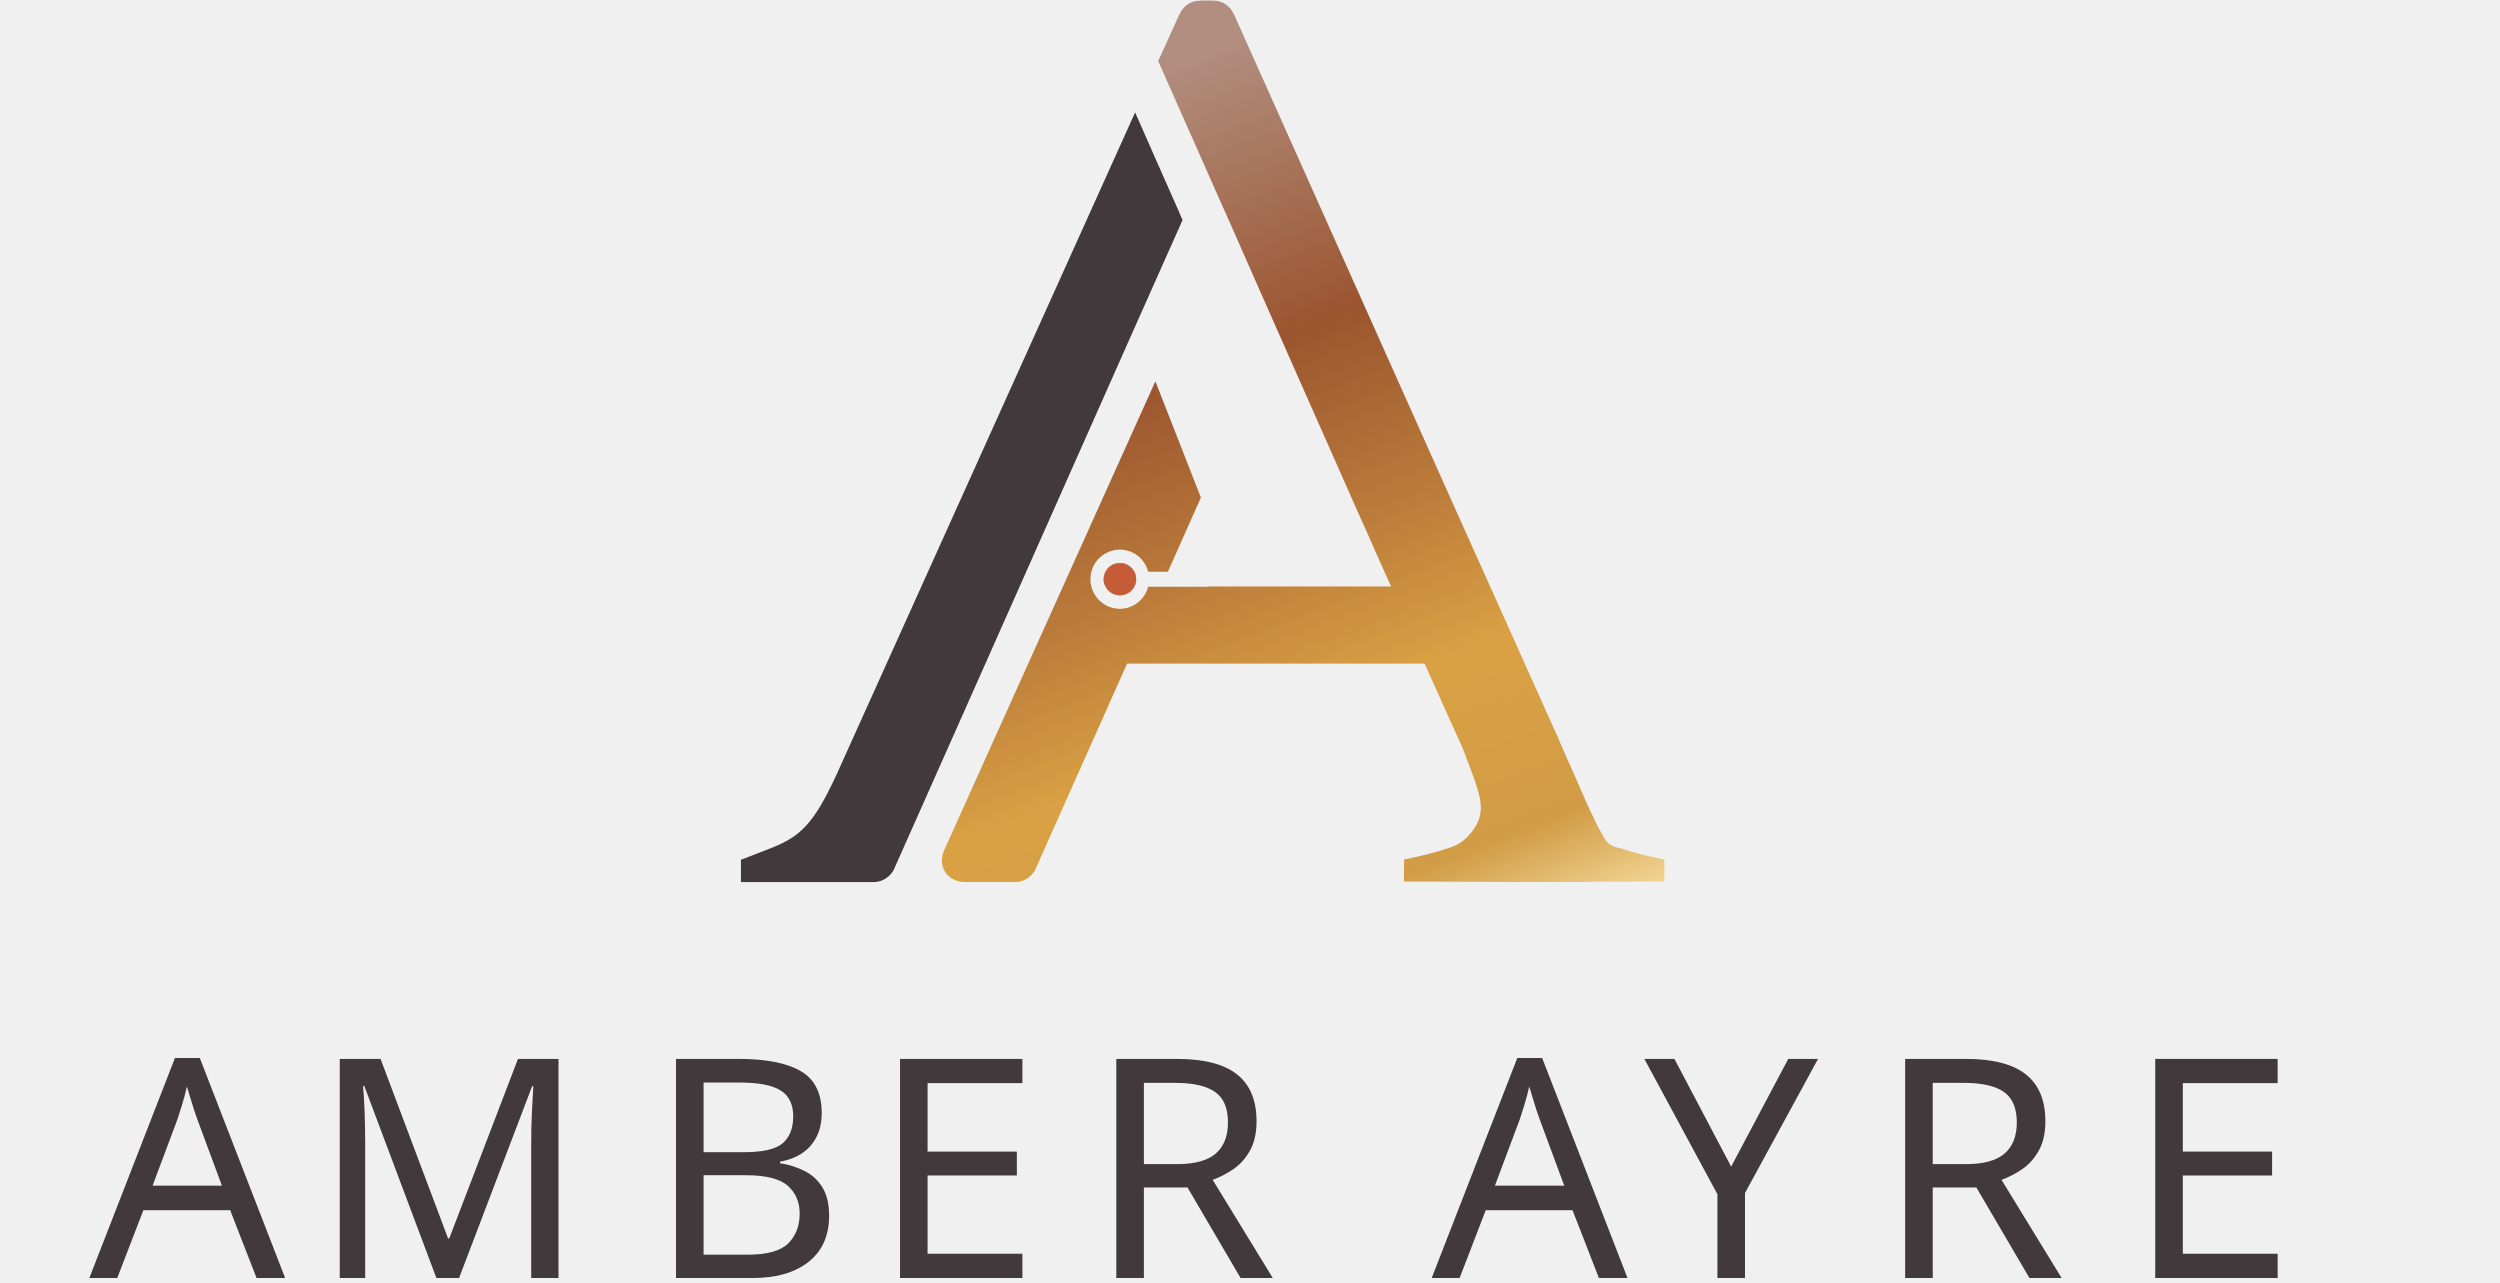
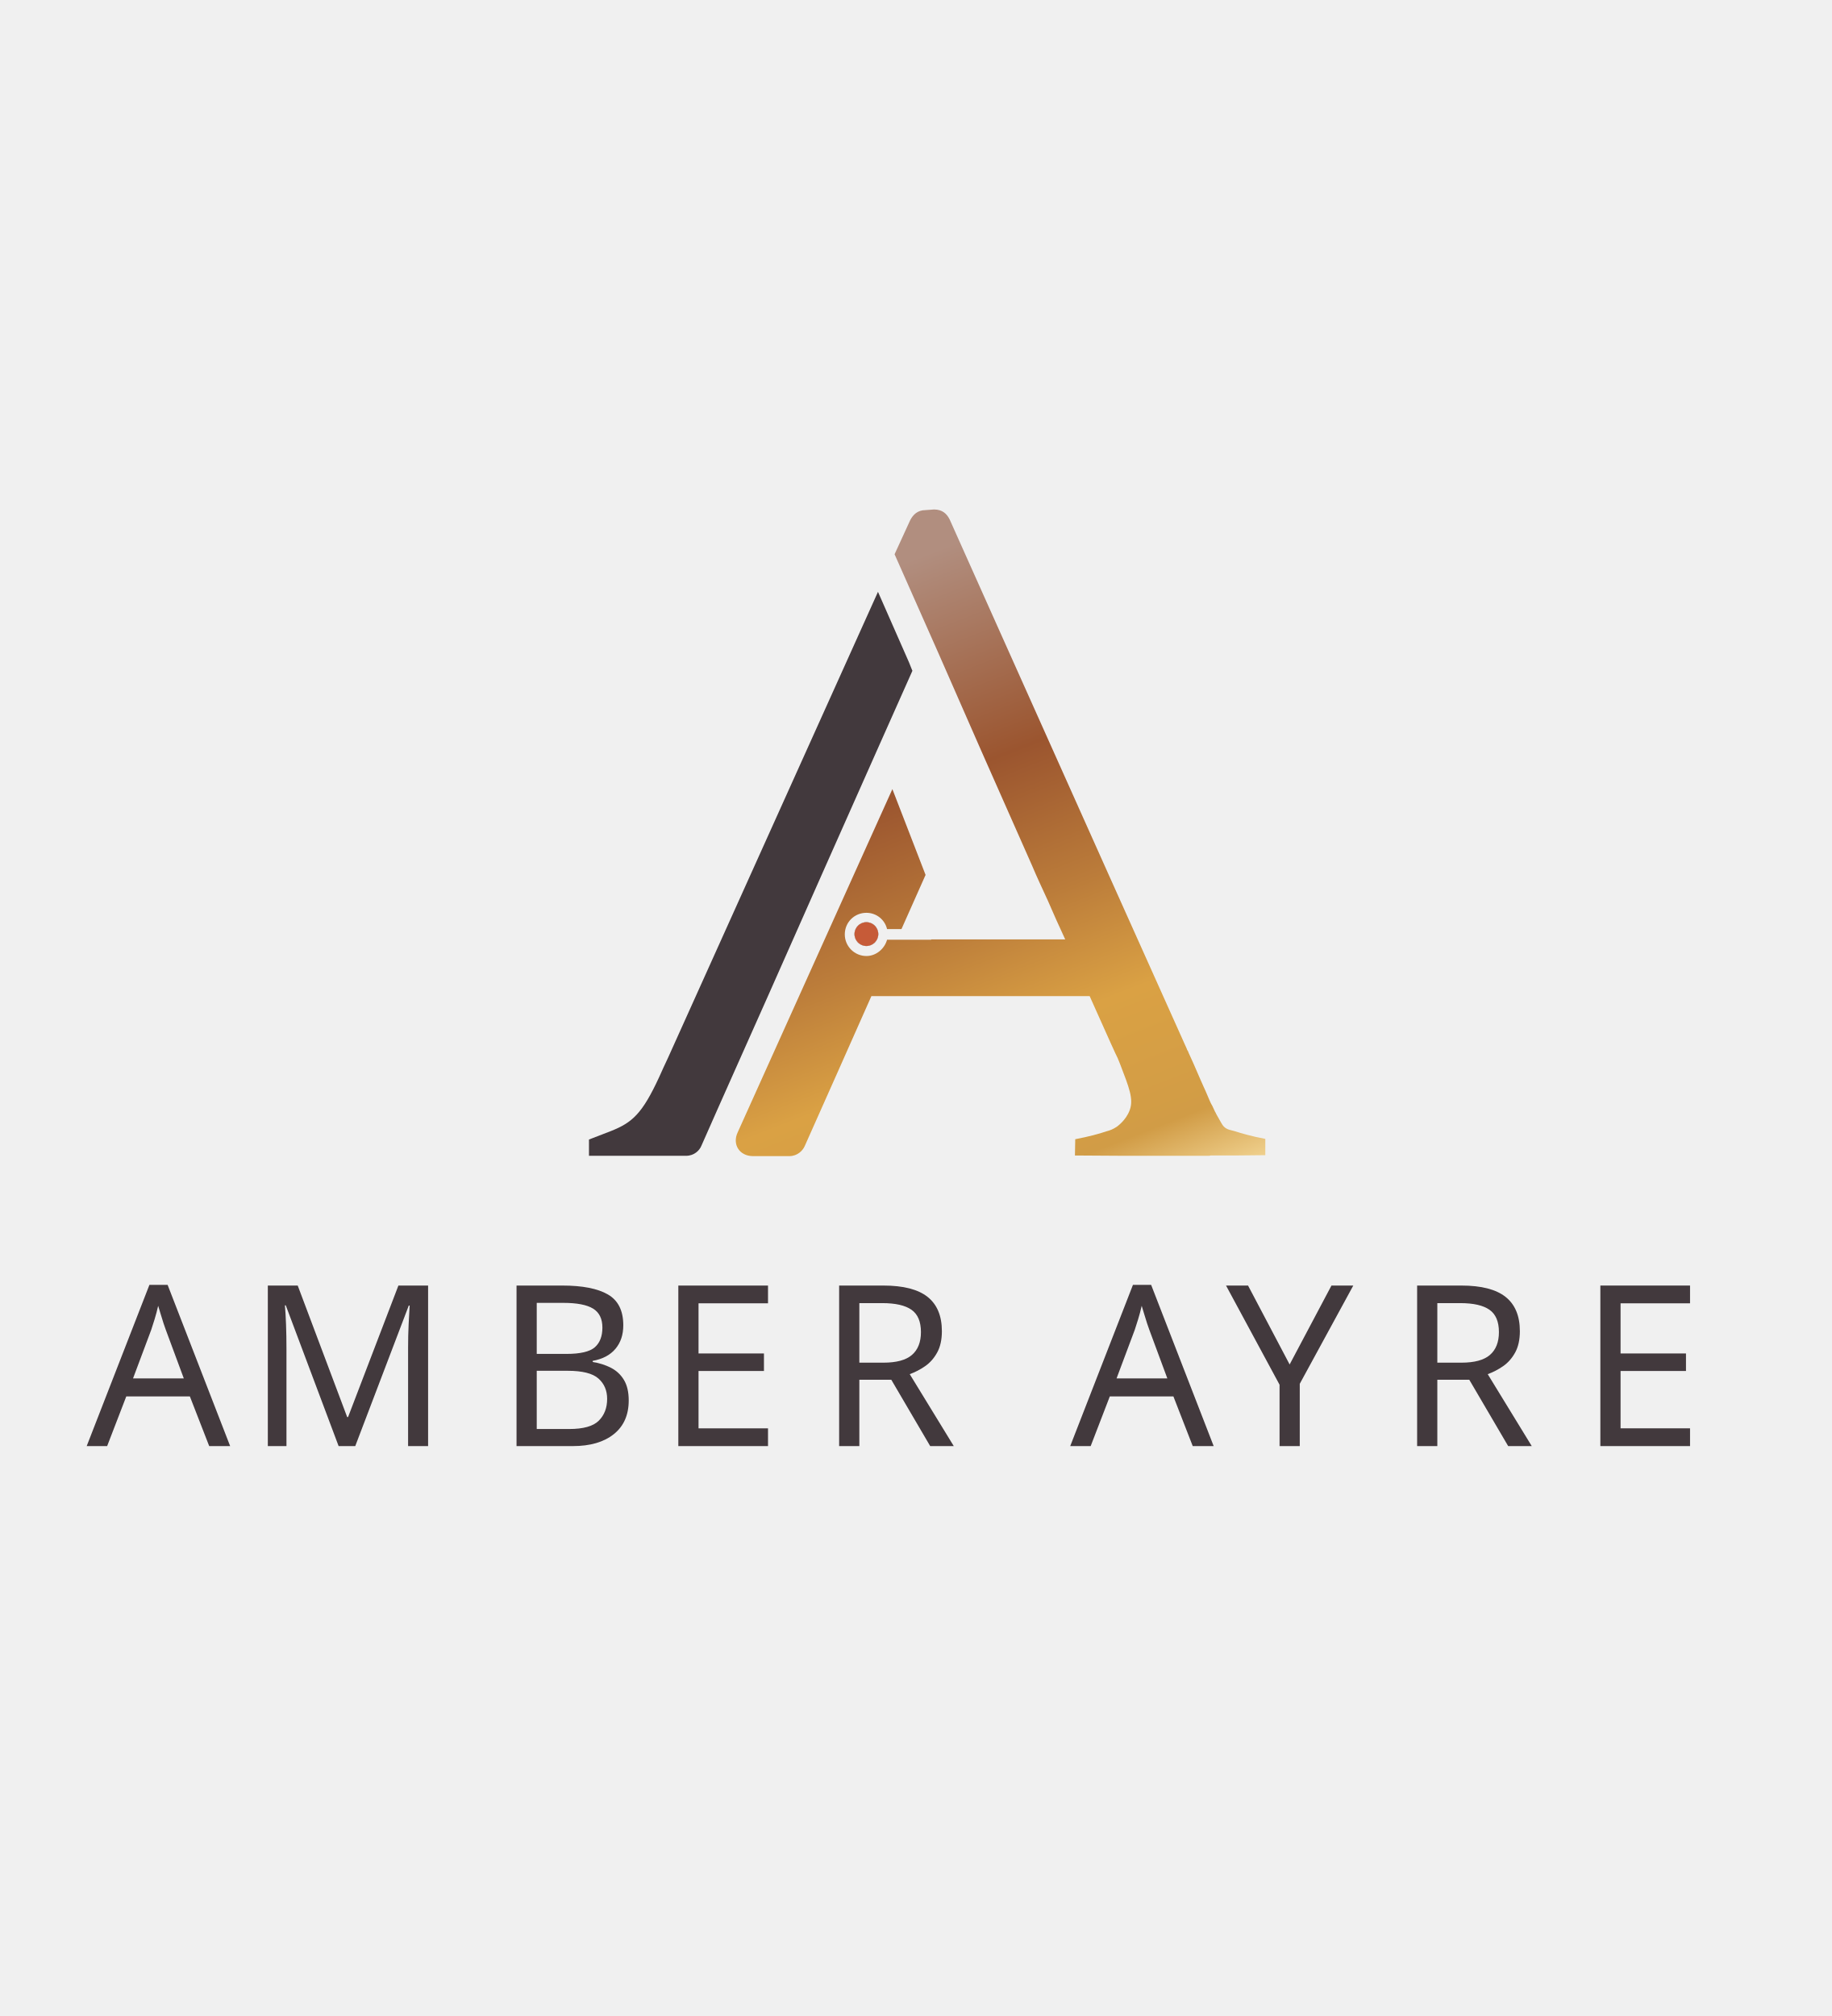
- <svg xmlns="http://www.w3.org/2000/svg" id="Layer_2" data-name="Layer 2" viewBox="0 0 585 300">
-   <defs>
-     <style>
-       .cls-1 {
-         fill: none;
-       }
- 
-       .cls-2 {
-         fill: url(#linear-gradient);
-       }
- 
-       .cls-3 {
-         clip-path: url(#clippath);
-       }
- 
-       .cls-4 {
-         letter-spacing: 0em;
-       }
- 
-       .cls-5 {
-         fill: #fff;
-       }
- 
-       .cls-6 {
-         fill: #c65b38;
-       }
- 
-       .cls-7 {
-         fill: #23423d;
-       }
- 
-       .cls-8, .cls-9 {
-         fill: #42393d;
-       }
- 
-       .cls-10 {
-         letter-spacing: .08em;
-       }
- 
-       .cls-11 {
-         letter-spacing: -.02em;
-       }
- 
-       .cls-12 {
-         clip-path: url(#clippath-1);
-       }
- 
-       .cls-13 {
-         clip-path: url(#clippath-2);
-       }
- 
-       .cls-9 {
-         font-family: LeMondeLivreClaStd-Demi, 'Le Monde Livre Cla Std';
-         font-size: 71.8px;
-         font-weight: 300;
-       }
- 
-       .cls-14 {
-         letter-spacing: .11em;
-       }
- 
-       .cls-15 {
-         letter-spacing: .08em;
-       }
-     </style>
-     <clipPath id="clippath">
-       <rect class="cls-1" x="12.21" y=".16" width="630.25" height="318" />
-     </clipPath>
-     <clipPath id="clippath-1">
-       <path class="cls-1" d="m280.89.16c-2.63,0-4.04,1.47-4.91,3.22l-4.97,10.9,13.69,30.89,2.93,6.56,5.03,11.43,6.14,13.89,16.2,36.57c1.64,3.75,3.28,7.44,4.97,11.14,1.81,4.22,3.69,8.38,5.56,12.48h-42.76v.06s-14.1,0-14.1,0c-.76,2.93-3.45,5.16-6.61,5.16-3.8,0-6.9-3.11-6.9-6.92,0-3.87,3.1-6.92,6.9-6.92,3.16,0,5.85,2.17,6.61,5.16h4.62c2.57-5.8,5.15-11.55,7.72-17.35l-10.65-27.2-49.37,109.6c-1.75,3.75.53,7.56,4.91,7.56h11.58c2.63,0,4.33-1.76,4.91-3.22,7.14-15.94,14.21-31.94,21.35-47.89h69.61s6.9,15.36,6.9,15.36l.59,1.29c.41.94.94,1.99,1.46,3.22.06.18.12.35.18.53.18.47.41,1,.58,1.52,2.81,7.33,4.27,11.02,2.98,14.54-1.17,3.28-3.98,5.22-4.15,5.33-1.17.82-2.22,1.17-3.39,1.52-2.34.76-5.67,1.7-9.94,2.52l-.06,5.16c9.12.06,18.25.06,27.32.12h15.5c.18,0,.41,0,.59-.06,5.85,0,11.7,0,17.55-.06v-5.16c-4.33-.82-7.66-1.76-9.94-2.52-1.05-.29-2.4-.41-3.39-1.52-.47-.47-.93-1.35-1.93-3.11-.18-.29-.29-.59-.47-.88-.12-.23-.23-.47-.29-.59-.06-.12-.12-.23-.18-.41-.17-.35-.41-.88-.7-1.47l-.47-.94c-.29-.64-.64-1.41-1.05-2.29l-.58-1.35-.88-1.99-.76-1.76-2.34-5.27-1.46-3.34c-.12-.35-.29-.7-.47-1.05v-.06s-24.92-55.5-24.92-55.5l-35.56-79.48-15.32-34.23c-.88-1.76-2.34-3.22-4.97-3.22h-2.87Z" />
-     </clipPath>
-     <linearGradient id="linear-gradient" x1="-2451.51" y1="2457.69" x2="-2450.71" y2="2457.69" gradientTransform="translate(-841751.77 839923.81) rotate(90) scale(342.62 -342.62)" gradientUnits="userSpaceOnUse">
-       <stop offset="0" stop-color="#b18e7f" />
-       <stop offset=".07" stop-color="#b18e7f" />
-       <stop offset=".32" stop-color="#9b552f" />
-       <stop offset=".49" stop-color="#bb7c3a" />
-       <stop offset=".63" stop-color="#daa144" />
-       <stop offset=".76" stop-color="#d39d45" />
-       <stop offset=".79" stop-color="#d19c46" />
-       <stop offset=".9" stop-color="#fce6ab" />
-       <stop offset="1" stop-color="#fce6ab" />
-     </linearGradient>
-     <clipPath id="clippath-2">
-       <rect class="cls-1" x="12.21" y=".16" width="630.25" height="318" />
-     </clipPath>
-   </defs>
+ <svg xmlns="http://www.w3.org/2000/svg" xmlns:xlink="http://www.w3.org/1999/xlink" version="1.1" id="Layer_2_00000078023510459002680400000013682210249295601323_" x="0px" y="0px" viewBox="0 0 585 643.8" style="enable-background:new 0 0 585 643.8;" xml:space="preserve">
+   <style type="text/css">
+ 	.st0{clip-path:url(#SVGID_00000145737487891485255370000002300094522843427491_);}
+ 	.st1{fill:#42393D;}
+ 	.st2{clip-path:url(#SVGID_00000183945629970094406510000017959683998494596484_);}
+ 	.st3{fill:url(#SVGID_00000142868256120039600420000008567676094519460484_);}
+ 	.st4{clip-path:url(#SVGID_00000133524620375629305630000011201454142861476000_);}
+ 	.st5{fill:#23423D;}
+ 	.st6{fill:#FFFFFF;}
+ 	.st7{fill:#C65B38;}
+ 	.st8{font-family:'LeMondeLivreClaStd-Book';}
+ 	.st9{font-size:71.8px;}
+ 	.st10{letter-spacing:5;}
+ 	.st11{letter-spacing:-1;}
+ 	.st12{letter-spacing:7;}
+ </style>
  <g>
-     <g class="cls-3">
-       <path class="cls-8" d="m276.74,51.44c-3.8,8.5-7.6,17.06-11.41,25.61-11.58,26.08-23.16,52.16-34.75,78.25-7.08,15.94-14.21,31.94-21.29,47.89-.59,1.47-2.34,3.22-4.91,3.22h-31s0-5.22,0-5.22l6.96-2.7c6.84-2.7,10-5.51,15.38-17.17l1.4-3.11,1.35-2.99L265.62,26.3c3.28,7.5,6.61,15,9.94,22.51l1.05,2.46.12.18Z" />
+     <g>
+       <g>
+         <defs>
+           <rect id="SVGID_1_" x="26.9" y="162.9" width="630.2" height="318" />
+         </defs>
+         <clipPath id="SVGID_00000101813307066179338650000012872035686353129150_">
+           <use xlink:href="#SVGID_1_" style="overflow:visible;" />
+         </clipPath>
+         <g style="clip-path:url(#SVGID_00000101813307066179338650000012872035686353129150_);">
+           <path class="st1" d="M291.4,214.2c-3.8,8.5-7.6,17.1-11.4,25.6c-11.6,26.1-23.2,52.2-34.7,78.2C238.2,334,231,350,224,365.9      c-0.6,1.5-2.3,3.2-4.9,3.2h-31v-5.2l7-2.7c6.8-2.7,10-5.5,15.4-17.2l1.4-3.1l1.4-3l67.1-148.9c3.3,7.5,6.6,15,9.9,22.5l1,2.5      L291.4,214.2L291.4,214.2z" />
+         </g>
+       </g>
+       <g>
+         <defs>
+           <path id="SVGID_00000183249243709618682340000008015617145438168508_" d="M295.6,162.9c-2.6,0-4,1.5-4.9,3.2l-5,10.9l13.7,30.9      l2.9,6.6l5,11.4l6.1,13.9l16.2,36.6c1.6,3.8,3.3,7.4,5,11.1c1.8,4.2,3.7,8.4,5.6,12.5h-42.8v0.1h-14.1c-0.8,2.9-3.5,5.2-6.6,5.2      c-3.8,0-6.9-3.1-6.9-6.9c0-3.9,3.1-6.9,6.9-6.9c3.2,0,5.9,2.2,6.6,5.2h4.6c2.6-5.8,5.1-11.5,7.7-17.3L285,252l-49.4,109.6      c-1.8,3.8,0.5,7.6,4.9,7.6h11.6c2.6,0,4.3-1.8,4.9-3.2c7.1-15.9,14.2-31.9,21.3-47.9H348l6.9,15.4l0.6,1.3      c0.4,0.9,0.9,2,1.5,3.2c0.1,0.2,0.1,0.4,0.2,0.5c0.2,0.5,0.4,1,0.6,1.5c2.8,7.3,4.3,11,3,14.5c-1.2,3.3-4,5.2-4.1,5.3      c-1.2,0.8-2.2,1.2-3.4,1.5c-2.3,0.8-5.7,1.7-9.9,2.5l-0.1,5.2c9.1,0.1,18.2,0.1,27.3,0.1H386c0.2,0,0.4,0,0.6-0.1      c5.9,0,11.7,0,17.5-0.1v-5.2c-4.3-0.8-7.7-1.8-9.9-2.5c-1-0.3-2.4-0.4-3.4-1.5c-0.5-0.5-0.9-1.4-1.9-3.1      c-0.2-0.3-0.3-0.6-0.5-0.9c-0.1-0.2-0.2-0.5-0.3-0.6s-0.1-0.2-0.2-0.4c-0.2-0.4-0.4-0.9-0.7-1.5l-0.5-0.9      c-0.3-0.6-0.6-1.4-1-2.3l-0.6-1.4l-0.9-2l-0.8-1.8l-2.3-5.3l-1.5-3.3c-0.1-0.4-0.3-0.7-0.5-1v-0.1l-24.9-55.5l-35.6-79.5      l-15.3-34.2c-0.9-1.8-2.3-3.2-5-3.2L295.6,162.9L295.6,162.9z" />
+         </defs>
+         <clipPath id="SVGID_00000029024451668433335360000017899390639653814670_">
+           <use xlink:href="#SVGID_00000183249243709618682340000008015617145438168508_" style="overflow:visible;" />
+         </clipPath>
+         <g style="clip-path:url(#SVGID_00000029024451668433335360000017899390639653814670_);">
+           <linearGradient id="SVGID_00000174591722210301549770000008963849490259728018_" gradientUnits="userSpaceOnUse" x1="-2697.132" y1="-1620.636" x2="-2696.331" y2="-1620.636" gradientTransform="matrix(122.784 319.8633 -319.8633 122.784 -186939.766 1061859.625)">
+             <stop offset="0" style="stop-color:#B18E7F" />
+             <stop offset="7.000000e-02" style="stop-color:#B18E7F" />
+             <stop offset="0.32" style="stop-color:#9B552F" />
+             <stop offset="0.49" style="stop-color:#BB7C3A" />
+             <stop offset="0.63" style="stop-color:#DAA144" />
+             <stop offset="0.76" style="stop-color:#D39D45" />
+             <stop offset="0.79" style="stop-color:#D19C46" />
+             <stop offset="0.9" style="stop-color:#FCE6AB" />
+             <stop offset="1" style="stop-color:#FCE6AB" />
+           </linearGradient>
+           <polygon style="fill:url(#SVGID_00000174591722210301549770000008963849490259728018_);" points="164.9,189.4 382.3,106       473.1,342.7 255.8,426.1     " />
+         </g>
+       </g>
+       <g>
+         <defs>
+           <rect id="SVGID_00000170272302481868479370000002767032887779179906_" x="26.9" y="162.9" width="630.2" height="318" />
+         </defs>
+         <clipPath id="SVGID_00000105395594796062981300000004417904842500788409_">
+           <use xlink:href="#SVGID_00000170272302481868479370000002767032887779179906_" style="overflow:visible;" />
+         </clipPath>
+         <g style="clip-path:url(#SVGID_00000105395594796062981300000004417904842500788409_);">
+           <path class="st5" d="M280.5,298.3c0,2.1-1.7,3.8-3.8,3.8c-2.1,0-3.8-1.7-3.8-3.8c0-2.1,1.7-3.8,3.8-3.8      C278.8,294.5,280.5,296.2,280.5,298.3" />
+           <path class="st6" d="M280.5,298.3c0,2.1-1.7,3.8-3.8,3.8c-2.1,0-3.8-1.7-3.8-3.8c0-2.1,1.7-3.8,3.8-3.8      C278.8,294.5,280.5,296.2,280.5,298.3" />
+           <path class="st7" d="M280.5,298.3c0,2.1-1.7,3.8-3.8,3.8c-2.1,0-3.8-1.7-3.8-3.8c0-2.1,1.7-3.8,3.8-3.8      C278.8,294.5,280.5,296.2,280.5,298.3" />
+         </g>
+       </g>
    </g>
-     <g class="cls-12">
-       <rect class="cls-2" x="187.93" y="-23.49" width="232.83" height="253.55" transform="translate(-16.8 115.93) rotate(-21)" />
-     </g>
-     <g class="cls-13">
-       <path class="cls-7" d="m265.86,135.55c0,2.05-1.7,3.75-3.8,3.75-2.11,0-3.8-1.7-3.8-3.75,0-2.11,1.7-3.81,3.8-3.81,2.11,0,3.8,1.7,3.8,3.81" />
-       <path class="cls-5" d="m265.86,135.55c0,2.05-1.7,3.75-3.8,3.75-2.11,0-3.8-1.7-3.8-3.75,0-2.11,1.7-3.81,3.8-3.81,2.11,0,3.8,1.7,3.8,3.81" />
-       <path class="cls-6" d="m265.86,135.55c0,2.05-1.7,3.75-3.8,3.75-2.11,0-3.8-1.7-3.8-3.75,0-2.11,1.7-3.81,3.8-3.81,2.11,0,3.8,1.7,3.8,3.81" />
-     </g>
+     <text transform="matrix(1 0 0 1 27.6874 461.8011)" class="st1 st8 st9 st10">AM</text>
+     <text transform="matrix(1 0 0 1 157.9974 461.8011)" class="st1 st8 st9 st10">BE</text>
+     <text transform="matrix(1 0 0 1 261.0274 461.8011)" class="st1 st8 st9 st10">R </text>
+     <text transform="matrix(1 0 0 1 341.7974 461.8011)" class="st1 st8 st9 st11">A</text>
+     <text transform="matrix(1 0 0 1 391.5574 461.8011)" class="st1 st8 st9 st10">Y</text>
+     <text transform="matrix(1 0 0 1 445.6174 461.8011)" class="st1 st8 st9 st12">R</text>
+     <text transform="matrix(1 0 0 1 504.1374 461.8011)" class="st1 st8 st9">E</text>
  </g>
-   <text class="cls-9" transform="translate(20.91 299.05)">
-     <tspan class="cls-10" x="0" y="0">AM</tspan>
-     <tspan class="cls-15" x="130.31" y="0">BE</tspan>
-     <tspan class="cls-10" x="233.34" y="0">R </tspan>
-     <tspan class="cls-11" x="314.11" y="0">A</tspan>
-     <tspan class="cls-10" x="363.87" y="0">Y</tspan>
-     <tspan class="cls-14" x="417.93" y="0">R</tspan>
-     <tspan class="cls-4" x="476.45" y="0">E</tspan>
-   </text>
</svg>
